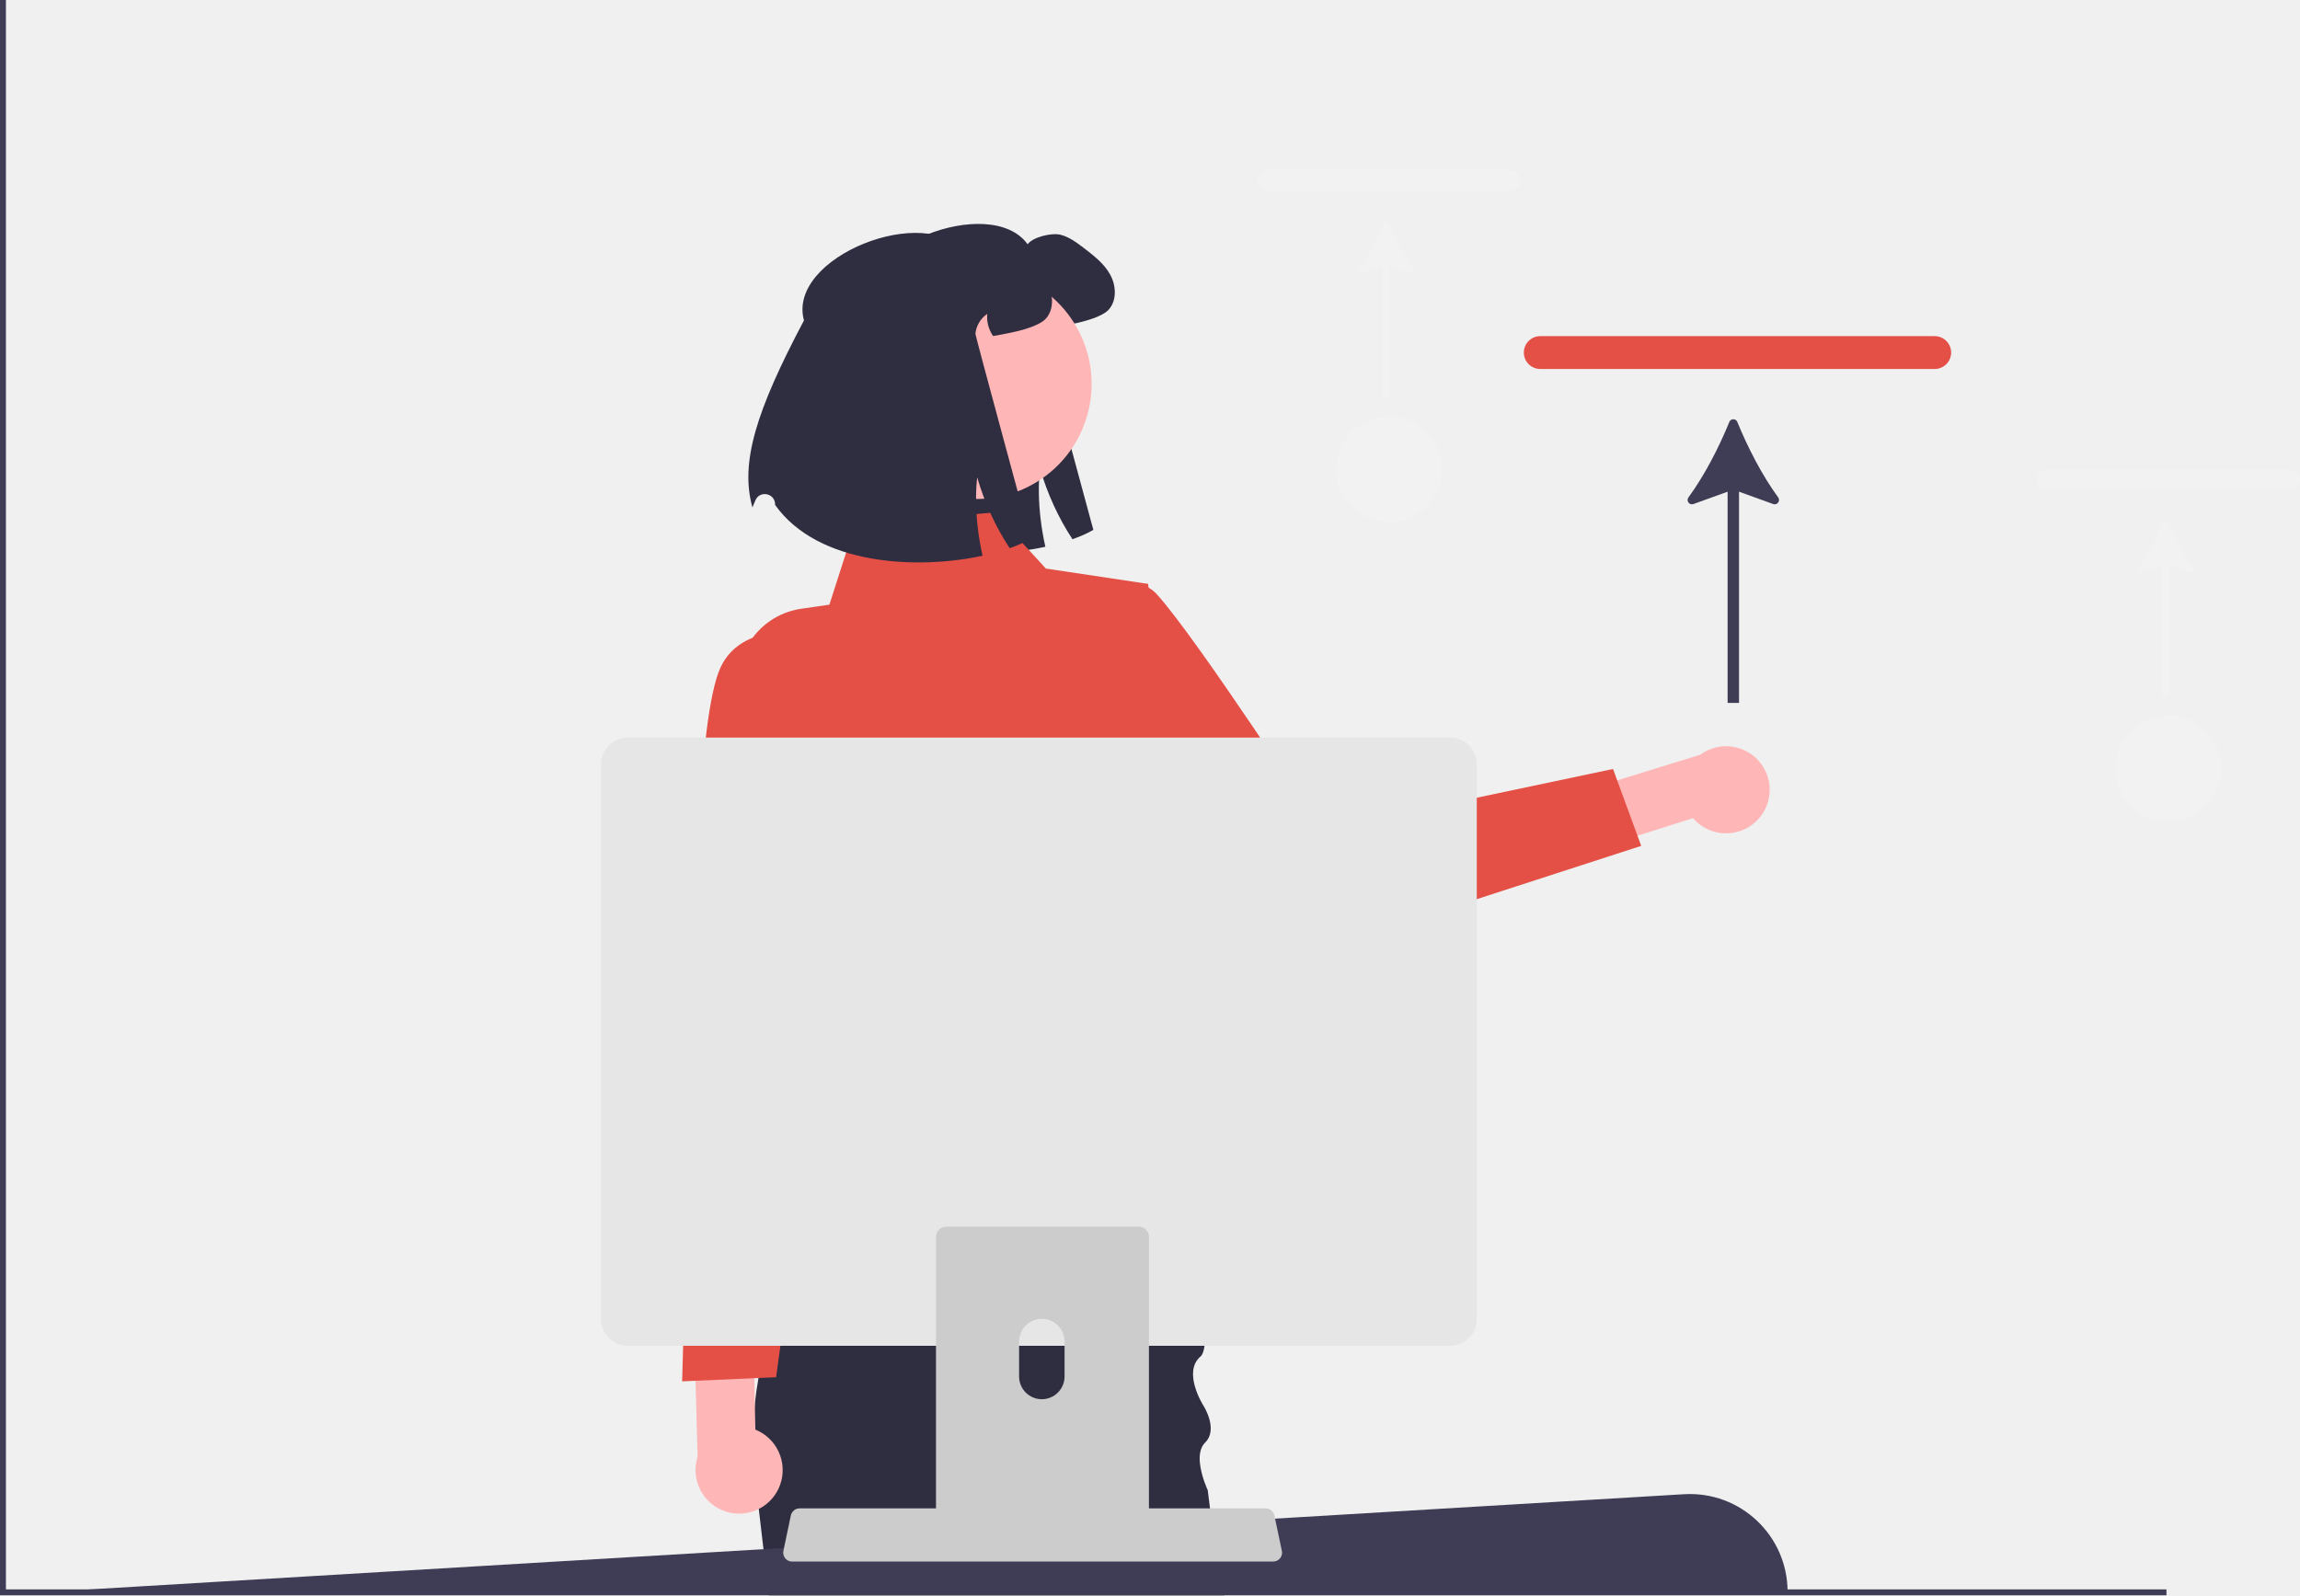
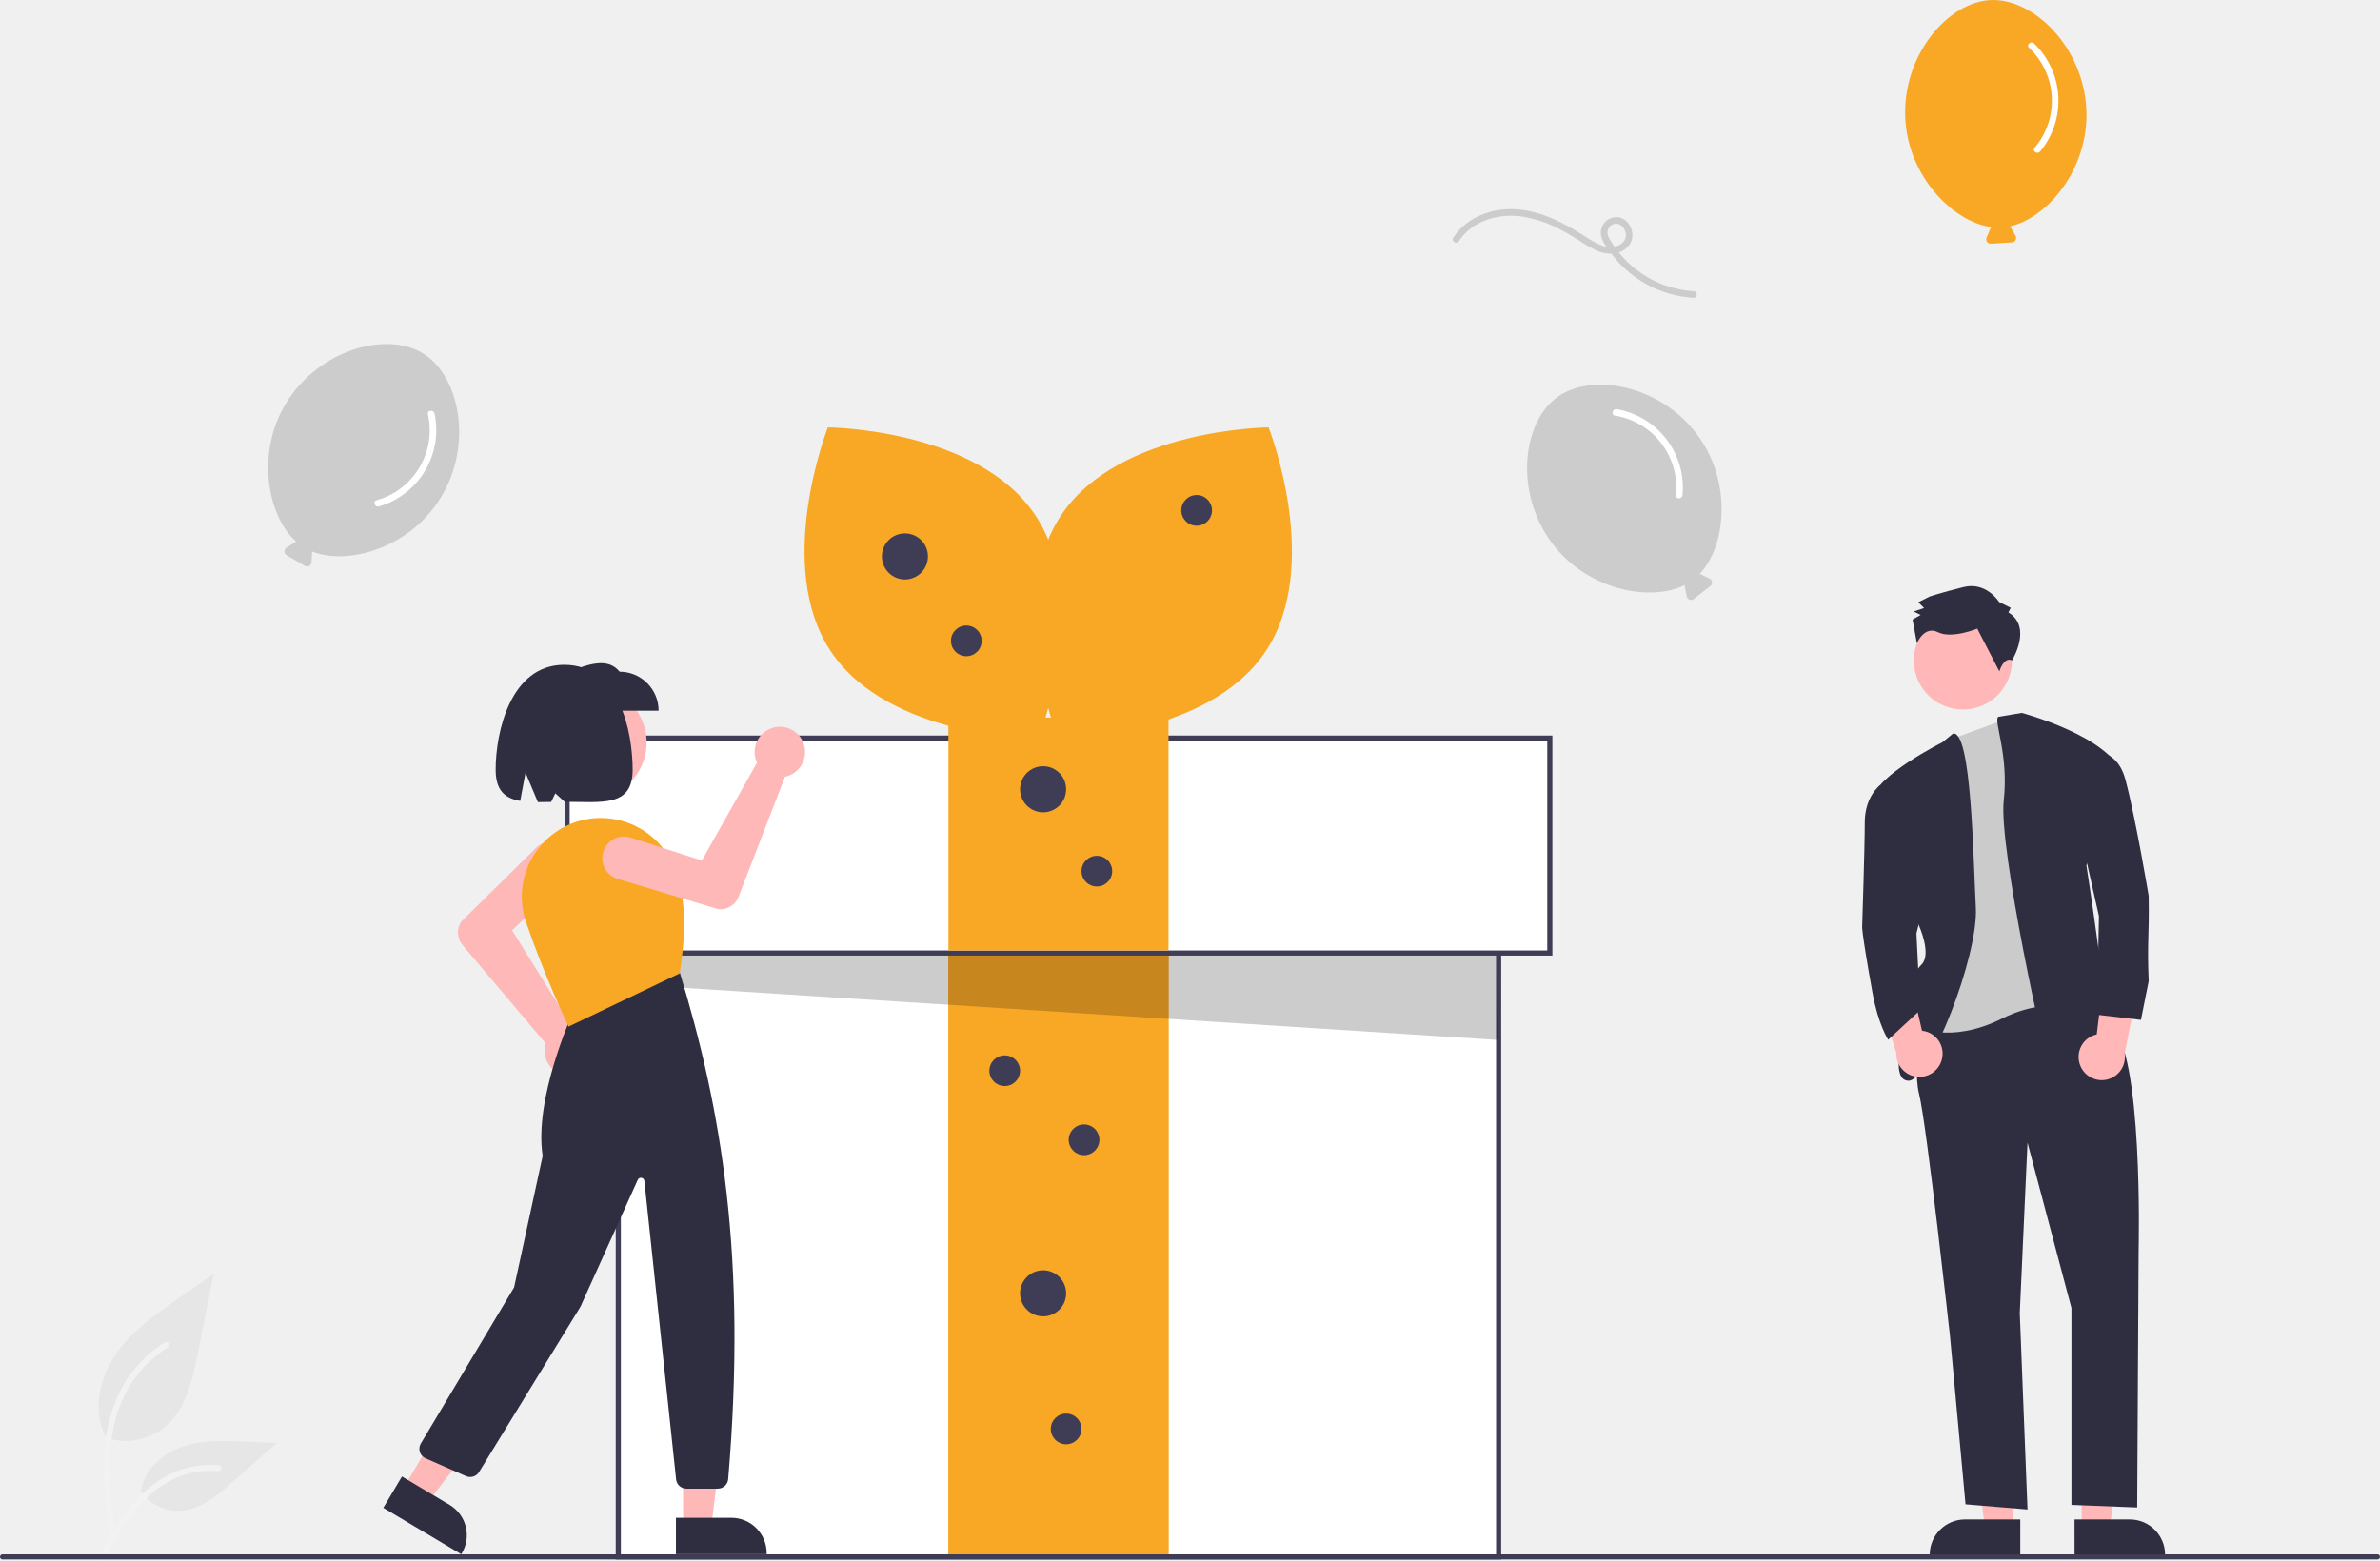
- <svg xmlns="http://www.w3.org/2000/svg" width="776.057" height="538.35" viewBox="0 0 776.057 538.35">
-   <path d="M292.462,105.107c-5.91-21.549,41.76-40.027,54.278-22.674,1.741-2.467,8.174-3.966,11.125-3.209,2.952,.757,5.434,2.649,7.856,4.48,3.33,2.558,6.781,5.207,8.824,8.885,2.059,3.663,2.376,8.658-.393,11.837-2.195,2.528-8.673,4.162-11.973,4.828-2.301,.469-4.238,.848-5.903,1.12-1.483-2.164-2.24-4.844-1.968-7.462-2.24,1.483-3.754,4.026-3.996,6.72-.045,.56,18.602,69.173,18.602,69.173-1.922,1.135-4.299,2.195-7.038,3.163-4.647-7.008-8.461-15.272-10.974-23.915-.575,5.343-.484,11.14,.212,17.028,.363,3.133,.908,6.282,1.604,9.43-22.159,4.783-55.489,3.209-69.99-17.134-.003-.084-.005-.168-.007-.253-.104-3.807-5.297-4.752-6.687-1.207-.352,.898-.676,1.674-.965,2.292-4.223-15.106,1.241-32.588,17.392-63.103Z" fill="#2f2e41" />
-   <path d="M593.672,275.988c-5.243,6.219-14.534,7.009-20.753,1.766-.602-.508-1.163-1.063-1.677-1.661l-69.98,22.165-10.89-17.849,83.309-25.717c6.536-4.822,15.744-3.433,20.566,3.103,4.035,5.469,3.797,12.991-.576,18.194Z" fill="#ffb6b6" />
-   <path d="M345.842,220.601s30.99-34.857,44.49-20.05c13.499,14.807,55.616,79.692,55.616,79.692l98.313-20.742,9.507,25.946-111.63,36.174c-8.392,2.719-17.589-.101-23.014-7.057l-73.282-93.963Z" fill="#e44f46" />
-   <path d="M413.15,538.35h-153.71l-.14-1.2-.09-.8-1.32-11.2-1.87-15.95-.72-6.13c-.05-.31-.1-.61-.14-.92-.63-3.99-.99-8-1.12-12-.19-5.5,.06-10.99,.65-16.41v-.03c.32-2.93,.73-5.83,1.24-8.7,.64-3.69,1.41-7.32,2.3-10.87,1.02-4.12,2.18-8.13,3.45-12,1.46-4.53,3.06-8.87,4.71-12.97,.18-.44,.36-.88,.53-1.31l.01-.01c8.7-21.21,18.58-35.7,18.58-35.7h111.98s5.18,22.73,7.75,41.5c.41,2.97,.75,5.83,1,8.49,.45,4.91,.58,9.13,.19,12-.24,1.78-.68,3.04-1.36,3.62-6.16,5.26,.89,16.42,.89,16.42,0,0,5.28,8.07,.68,12.61-.91,.9-1.43,2.06-1.68,3.36-.4,2.15-.05,4.65,.5,6.86,.55,2.22,1.31,4.15,1.73,5.14,.19,.44,.31,.69,.31,.69l.78,6.17,.76,5.94,1.29,10.2,.39,1.8,2.01,9.4,.17,.8,.25,1.2Z" fill="#2f2e41" />
-   <path d="M335.508,172.912l-46.998,4.186-8.662,26.956-9.44,1.367c-16.131,2.336-25.732,19.254-19.464,34.3l8.306,19.939s-12.2,37.658,2.784,53.481l6.377,69.688-14.384,45.941,168.133,5.427-28.639-57.625-.849-35.78s18.301-64.672,1.334-85.242l-6.62-58.51-34.49-5.173-17.387-18.954Z" fill="#e44f46" />
-   <circle cx="329.504" cy="129.561" r="38.825" transform="translate(128.8703 421.2885) rotate(-76.94666)" fill="#ffb6b6" />
-   <path d="M271.271,108.134c-5.91-21.549,41.76-40.027,54.278-22.674,1.741-2.467,8.174-3.966,11.125-3.209,2.952,.757,5.434,2.649,7.856,4.48,3.33,2.558,6.781,5.207,8.824,8.885,2.059,3.663,2.376,8.658-.393,11.837-2.195,2.528-8.673,4.162-11.973,4.828-2.301,.469-4.238,.848-5.903,1.12-1.483-2.164-2.24-4.844-1.968-7.462-2.24,1.483-3.754,4.026-3.996,6.72-.045,.56,18.602,69.173,18.602,69.173-1.922,1.135-4.299,2.195-7.038,3.163-4.647-7.008-8.461-15.272-10.974-23.915-.575,5.343-.484,11.14,.212,17.028,.363,3.133,.908,6.282,1.604,9.43-22.159,4.783-55.489,3.209-69.99-17.134-.003-.084-.005-.168-.007-.253-.104-3.807-5.297-4.752-6.687-1.207-.352,.898-.676,1.674-.965,2.292-4.223-15.106,1.241-32.588,17.392-63.103Z" fill="#2f2e41" />
-   <path d="M603.16,537.15H81.16l-81,1,568.062-33.914c18.949-1.131,34.938,13.931,34.938,32.914v0Z" fill="#3f3d56" />
-   <polygon points="731 536.35 731 538.35 0 538.35 0 0 2 0 2 536.35 731 536.35" fill="#3f3d56" />
-   <path d="M652.783,124.519h-133.052c-3.068,0-5.565-2.487-5.565-5.544s2.497-5.543,5.565-5.543h133.052c3.068,0,5.564,2.486,5.564,5.543s-2.495,5.544-5.564,5.544Z" fill="#e44f46" />
-   <path d="M586.206,142.4c-.497-1.226-2.215-1.225-2.712,0-3.469,8.552-8.408,18.129-13.78,25.448-.86,1.172,.326,2.738,1.692,2.243l11.515-4.166v71.284h3.855v-71.284l11.52,4.167c1.367,.494,2.552-1.071,1.692-2.243-5.372-7.319-10.311-16.897-13.783-25.449Z" fill="#3f3d56" />
-   <path d="M772.627,165.267h-82.03c-1.892,0-3.431-1.534-3.431-3.418s1.539-3.418,3.431-3.418h82.03c1.892,0,3.43,1.533,3.43,3.418s-1.538,3.418-3.43,3.418Z" fill="#f2f2f2" />
-   <path d="M731.581,176.291c-.307-.756-1.365-.756-1.672,0-2.139,5.272-5.184,11.177-8.496,15.689-.53,.722,.201,1.688,1.043,1.383l7.099-2.568v43.949h2.377v-43.949l7.102,2.569c.843,.305,1.574-.661,1.043-1.383-3.312-4.512-6.357-10.417-8.497-15.69Z" fill="#f2f2f2" />
-   <circle cx="731.625" cy="259.325" r="17.825" fill="#f2f2f2" />
-   <path d="M509.627,64.267h-82.03c-1.892,0-3.431-1.534-3.431-3.418s1.539-3.418,3.431-3.418h82.03c1.892,0,3.43,1.533,3.43,3.418s-1.538,3.418-3.43,3.418Z" fill="#f2f2f2" />
-   <path d="M468.581,75.291c-.307-.756-1.365-.756-1.672,0-2.139,5.272-5.184,11.177-8.496,15.689-.53,.722,.201,1.688,1.043,1.383l7.099-2.568v43.949h2.377v-43.949l7.102,2.569c.843,.305,1.574-.661,1.043-1.383-3.312-4.512-6.357-10.417-8.497-15.69Z" fill="#f2f2f2" />
-   <circle cx="468.625" cy="158.325" r="17.825" fill="#f2f2f2" />
-   <path d="M261.968,503.708c4.206-6.962,1.972-16.015-4.99-20.221-.674-.407-1.38-.76-2.111-1.055l-1.476-73.391-20.4-4.583,2.391,87.155c-2.469,7.738,1.803,16.012,9.542,18.481,6.475,2.066,13.522-.575,17.046-6.386Z" fill="#ffb6b6" />
-   <path d="M276.16,214.15s-25-6-33,11-8.681,90.976-8.681,90.976l-4.319,150.024,31.712-1.398,25.288-184.602-11-66Z" fill="#e44f46" />
-   <g>
-     <path d="M264.939,525.845c.563,.706,1.418,1.115,2.32,1.11h162.34c1.65-.002,2.986-1.341,2.984-2.991-0-.205-.022-.409-.064-.609l-2.52-11.97c-.212-.992-.912-1.809-1.86-2.17-.338-.133-.697-.2-1.06-.2h-157.31c-.363-0-.722,.068-1.06,.2-.948,.361-1.648,1.178-1.86,2.17l-2.52,11.97c-.182,.88,.042,1.794,.61,2.49Z" fill="#ccc" />
-     <path d="M202.789,257.885v187.26c.004,4.969,4.031,8.996,9,9H489.289c4.969-.004,8.996-4.031,9-9v-187.26c-.012-4.964-4.036-8.984-9-8.99H211.789c-4.964,.006-8.988,4.026-9,8.99Z" fill="#e6e6e6" />
-     <path d="M385.24,414.1c-.33-.11-.68-.16-1.03-.16h-64.92c-1.91,0-3.47,1.55-3.47,3.46v102.56h71.85v-102.56c0-1.51-.98-2.85-2.43-3.3Zm-26.04,50.44c-.02,4.24-3.47,7.66-7.71,7.64-4.21-.03-7.61-3.43-7.63-7.64v-11.9c.04-4.23,3.51-7.63,7.74-7.59,4.18,.04,7.56,3.42,7.6,7.59v11.9Z" fill="#ccc" />
-   </g>
+ <svg xmlns="http://www.w3.org/2000/svg" data-name="Layer 1" width="930" height="609.874" viewBox="0 0 930 609.874">
+   <path id="f5877e54-26d9-4110-bb17-7d90037dcb2b-150" data-name="Path 438" d="M176.062,706.849a24.215,24.215,0,0,0,23.383-4.119c8.19-6.874,10.758-18.196,12.847-28.682l6.18-31.017L205.533,651.94c-9.305,6.406-18.818,13.019-25.26,22.298s-9.252,21.947-4.078,31.988" transform="translate(-135 -145.0632)" fill="#e6e6e6" />
+   <path id="af7e5462-cb8c-4c3a-a84b-026a28a01614-151" data-name="Path 439" d="M178.06,746.559c-1.628-11.864-3.304-23.881-2.159-35.872,1.015-10.649,4.264-21.049,10.878-29.579A49.206,49.206,0,0,1,199.404,669.668c1.262-.796,2.424,1.204,1.167,1.997a46.779,46.779,0,0,0-18.504,22.326c-4.029,10.246-4.675,21.416-3.982,32.3.419,6.582,1.311,13.121,2.206,19.653a1.198,1.198,0,0,1-.808,1.423,1.163,1.163,0,0,1-1.423-.808Z" transform="translate(-135 -145.0632)" fill="#f2f2f2" />
+   <path id="b74da307-8ad0-4d1b-99e4-dedad26aca71-152" data-name="Path 442" d="M189.781,727.523a17.825,17.825,0,0,0,15.531,8.019c7.864-.373,14.418-5.86,20.317-11.07l17.452-15.409-11.55-.553c-8.306-.398-16.827-.771-24.738,1.793s-15.208,8.726-16.654,16.915" transform="translate(-135 -145.0632)" fill="#e6e6e6" />
+   <path id="eea67ff0-2845-4236-af55-5d249be779f1-153" data-name="Path 443" d="M173.457,753.379c7.84-13.871,16.932-29.288,33.181-34.216a37.026,37.026,0,0,1,13.955-1.441c1.482.128,1.112,2.412-.367,2.285a34.398,34.398,0,0,0-22.272,5.892c-6.28,4.275-11.17,10.218-15.308,16.519-2.535,3.861-4.806,7.884-7.076,11.903C174.845,755.606,172.723,754.678,173.457,753.379Z" transform="translate(-135 -145.0632)" fill="#f2f2f2" />
+   <rect x="241.602" y="315.468" width="344" height="293" fill="#fff" />
+   <path d="M721.602,754.531h-346v-295h346Zm-344-2h342v-291h-342Z" transform="translate(-135 -145.0632)" fill="#3f3d56" />
+   <rect x="370.602" y="372.468" width="86" height="236" fill="#f9a826" />
+   <rect x="370.602" y="372.468" width="86" height="236" fill="#f9a826" />
+   <polygon points="242.602 336.968 242.602 384.506 585.602 406.468 584.591 347.81 242.602 336.968" opacity="0.2" />
+   <rect x="221.602" y="288.468" width="384" height="84" fill="#fff" />
+   <path d="M741.602,518.531h-386v-86h386Zm-384-2h382v-82h-382Z" transform="translate(-135 -145.0632)" fill="#3f3d56" />
+   <rect x="370.602" y="280.468" width="86" height="91" fill="#f9a826" />
+   <path d="M539.394,346.188c22.701,33.652,1.312,87.775,1.312,87.775s-58.195-.436-80.897-34.088-1.312-87.775-1.312-87.775S516.693,312.536,539.394,346.188Z" transform="translate(-135 -145.0632)" fill="#f9a826" />
+   <path d="M549.81,346.188c-22.701,33.652-1.312,87.775-1.312,87.775s58.195-.436,80.897-34.088,1.312-87.775,1.312-87.775S572.512,312.536,549.81,346.188Z" transform="translate(-135 -145.0632)" fill="#f9a826" />
+   <circle cx="353.602" cy="217.468" r="9" fill="#3f3d56" />
+   <circle cx="407.602" cy="308.468" r="9" fill="#3f3d56" />
+   <circle cx="407.602" cy="505.468" r="9" fill="#3f3d56" />
+   <circle cx="377.602" cy="250.468" r="6" fill="#3f3d56" />
+   <circle cx="467.602" cy="199.468" r="6" fill="#3f3d56" />
+   <circle cx="428.602" cy="340.468" r="6" fill="#3f3d56" />
+   <circle cx="392.602" cy="418.468" r="6" fill="#3f3d56" />
+   <circle cx="423.602" cy="445.468" r="6" fill="#3f3d56" />
+   <circle cx="416.602" cy="558.468" r="6" fill="#3f3d56" />
+   <polygon points="786.636 597.422 775.663 597.421 770.442 555.095 786.638 555.096 786.636 597.422" fill="#ffb7b7" />
+   <path d="M924.434,753.122l-35.383-.001v-.448a13.773,13.773,0,0,1,13.772-13.772h.001l21.611.001Z" transform="translate(-135 -145.0632)" fill="#2f2e41" />
+   <polygon points="813.437 597.422 824.411 597.421 829.631 555.095 813.435 555.096 813.437 597.422" fill="#ffb7b7" />
+   <path d="M945.638,738.902l21.611-.001h.001a13.773,13.773,0,0,1,13.772,13.772v.448l-35.383.001Z" transform="translate(-135 -145.0632)" fill="#2f2e41" />
+   <circle cx="902.021" cy="403.187" r="19.18" transform="translate(4.5896 886.5343) rotate(-63.5798)" fill="#ffb7b7" />
+   <path d="M887.898,535.13s-6.057,25.236-3.028,37.35,12.113,94.889,12.113,94.889l6.057,65.615,24.227,2.019-3.028-76.719,3.028-66.624L944.427,656.265v76.947l25.694,1.009.552-100.165s2.019-78.737-11.104-88.832-15.142-12.113-15.142-12.113Z" transform="translate(-135 -145.0632)" fill="#2f2e41" />
+   <path d="M924.471,424.09l22.985,12.113,3.028,104.983s-13.123-8.076-33.312,2.019-33.312,3.028-33.312,3.028l12.113-45.425-5.047-60.567,7.219-6.552Z" transform="translate(-135 -145.0632)" fill="#cbcbcb" />
+   <path d="M898.147,431.779l-4.193,3.416s-26.246,13.123-27.255,22.208l18.17,49.463s5.047,11.104,1.009,15.142-8.076,14.132-7.066,19.18-6.057,26.246,2.019,26.246,27.255-48.454,26.246-67.633S905.369,430.382,898.147,431.779Z" transform="translate(-135 -145.0632)" fill="#2f2e41" />
+   <path d="M915.793,425.228l9.246-1.539s34.321,9.085,39.369,24.227l-14.132,35.331s10.095,64.605,7.066,64.605H954.313s8.076,6.057,3.028,8.076-17.161,18.17-20.189,11.104-21.199-90.851-19.18-109.021S914,427.131,915.793,425.228Z" transform="translate(-135 -145.0632)" fill="#2f2e41" />
+   <path d="M919.805,384.407l.898-1.808-4.52-2.246s-4.986-8.113-14.009-5.833-13.083,3.645-13.083,3.645l-4.509,2.269,2.263,2.251-4.06,1.365,2.712,1.347-3.156,1.814,1.699,9.298s2.821-7.052,8.245-4.357,15.346-1.393,15.346-1.393l8.62,16.682s1.778-5.848,4.949-4.288C921.201,403.151,929.3,390.252,919.805,384.407Z" transform="translate(-135 -145.0632)" fill="#2f2e41" />
+   <path d="M947.882,561.54A9.001,9.001,0,0,1,954.316,549.33l3.886-31.748L970.863,528.35l-5.631,28.498a9.049,9.049,0,0,1-17.349,4.693Z" transform="translate(-135 -145.0632)" fill="#ffb7b7" />
+   <path d="M893.729,559.356a9.001,9.001,0,0,0-7.692-11.459L878.807,516.739,867.359,528.789,875.98,556.529a9.049,9.049,0,0,0,17.749,2.826Z" transform="translate(-135 -145.0632)" fill="#ffb7b7" />
+   <path d="M948.37,439.69s13.123-5.047,17.161,10.095,9.085,45.425,9.085,45.425c.251,16.84-.644,16.84,0,33.312l-3.028,15.142-17.161-2.019.748-38.546-8.824-39.182Z" transform="translate(-135 -145.0632)" fill="#2f2e41" />
+   <path d="M875.784,451.346l-6.222.666s-5.891,4.382-5.891,14.476-1.009,40.378-1.009,40.378-.573.709,4.038,26.246c2.247,12.447,6.13,18.321,6.13,18.321l12.531-11.636L883.86,509.894l4.038-16.151Z" transform="translate(-135 -145.0632)" fill="#2f2e41" />
+   <path d="M1064,754.531H136a1,1,0,0,1,0-2h928a1,1,0,0,1,0,2Z" transform="translate(-135 -145.0632)" fill="#3f3d56" />
+   <circle cx="230.649" cy="290.205" r="22.028" fill="#ffb8b8" />
+   <path d="M357.696,565.61q-.416,0-.836-.037a9.868,9.868,0,0,1-8.856-11.763,9.239,9.239,0,0,1,.242-.938l-32.511-38.451a7.663,7.663,0,0,1-.533-9.134l.059-.072,29.264-28.855a8.459,8.459,0,0,1,11.878,12.047q-.055.054-.111.108l-21.195,20.15L358.299,545.905a9.39,9.39,0,0,1,1.309.161,9.868,9.868,0,0,1-1.913,19.544Z" transform="translate(-135 -145.0632)" fill="#ffb8b8" />
+   <polygon points="266.928 596.776 277.924 596.776 283.154 554.366 266.926 554.367 266.928 596.776" fill="#ffb8b8" />
+   <path d="M399.124,738.25l21.654-.001h.001a13.799,13.799,0,0,1,13.8,13.799v.449l-35.453.001Z" transform="translate(-135 -145.0632)" fill="#2f2e41" />
+   <polygon points="157.641 581.575 167.089 587.2 193.281 553.436 179.338 545.134 157.641 581.575" fill="#ffb8b8" />
+   <path d="M292.068,722.118l18.605,11.078.001 0a13.799,13.799,0,0,1,4.797,18.916l-0.0 0-.229.385L284.779,734.361Z" transform="translate(-135 -145.0632)" fill="#2f2e41" />
+   <path d="M415.518,726.86H403.206a4.029,4.029,0,0,1-4.013-3.609l-12.413-116.678a1.346,1.346,0,0,0-2.564-.412l-22.393,49.584-39.645,64.646a4.055,4.055,0,0,1-5.066,1.584l-15.838-6.968a4.037,4.037,0,0,1-1.839-5.765l36.444-61.023,11.177-51.415c-3.515-22.297,11.555-55.447,11.708-55.78l.075-.162,41.512-16.225.208.255c16.371,53.724,26.347,111.54,18.981,198.272A4.063,4.063,0,0,1,415.518,726.86Z" transform="translate(-135 -145.0632)" fill="#2f2e41" />
+   <path d="M357.168,546.294l-.193-.406c-.092-.194-9.323-19.663-16.438-40.47a30.691,30.691,0,0,1,2.128-24.596,31.026,31.026,0,0,1,19.785-15.214h0a31.064,31.064,0,0,1,36.055,18.604c5.644,14.114,3.845,29.179,2.152,41.027l-.034.237-.216.103Z" transform="translate(-135 -145.0632)" fill="#f9a826" />
+   <path d="M392.357,422.825H357.379V407.579c7.677-3.05,15.19-5.644,19.731,0a15.247,15.247,0,0,1,15.247,15.247Z" transform="translate(-135 -145.0632)" fill="#2f2e41" />
+   <path d="M355.443,404.888c-20.91,0-26.763,26.21-26.763,40.997,0,8.246,3.729,11.196,9.59,12.194l2.07-11.038,4.847,11.513c1.646.008,3.375-.024,5.168-.057l1.643-3.384,3.665,3.323c14.679.022,26.542,2.162,26.542-12.551C382.205,431.098,377.072,404.888,355.443,404.888Z" transform="translate(-135 -145.0632)" fill="#2f2e41" />
+   <path d="M448.387,434.222q.199.365.369.751a9.868,9.868,0,0,1-6.077,13.412,9.242,9.242,0,0,1-.939.237l-18.157,46.966a7.663,7.663,0,0,1-7.76,4.847l-.091-.017-39.353-11.847a8.459,8.459,0,0,1,4.878-16.2q.074.022.147.046l27.844,8.94,21.557-38.217a9.387,9.387,0,0,1-.486-1.226,9.868,9.868,0,0,1,18.069-7.692Z" transform="translate(-135 -145.0632)" fill="#ffb8b8" />
+   <path d="M798.219,314.932c-14.711-19.687-41.636-24.438-55.016-14.441s-16.453,37.166-1.742,56.853c13.617,18.223,38.288,23.193,51.876,16.366a1.706,1.706,0,0,0-.008.647l.766,3.787a1.728,1.728,0,0,0,2.758,1.019l6.487-5.068a1.728,1.728,0,0,0-.321-2.923l-3.49-1.66a1.71,1.71,0,0,0-.384-.121C809.62,358.319,811.865,333.194,798.219,314.932Z" transform="translate(-135 -145.0632)" fill="#ccc" />
+   <path d="M766.04,307.499a28.432,28.432,0,0,1,23.812,31.085c-.158,1.66,2.435,1.649,2.592,0a31.088,31.088,0,0,0-25.715-33.584C765.097,304.722,764.396,307.219,766.04,307.499Z" transform="translate(-135 -145.0632)" fill="#fff" />
+   <path d="M307.198,339.624c12.862-20.942,7.332-47.719-6.9-56.459s-40.615-1.563-53.476,19.379c-11.905,19.385-7.412,44.147,3.952,54.253a1.707,1.707,0,0,0-.604.232l-3.237,2.111a1.728,1.728,0,0,0,.071,2.939l7.106,4.157a1.728,1.728,0,0,0,2.597-1.378l.253-3.856a1.71,1.71,0,0,0-.03-.401C271.089,366.244,295.267,359.051,307.198,339.624Z" transform="translate(-135 -145.0632)" fill="#ccc" />
+   <path d="M302.22,306.975a28.432,28.432,0,0,1-20.092,33.609c-1.601.466-.633,2.872.957,2.409a31.088,31.088,0,0,0,21.712-36.301C304.452,305.073,301.873,305.344,302.22,306.975Z" transform="translate(-135 -145.0632)" fill="#fff" />
+   <path d="M950.265,187.99c-1.075-24.553-20.654-43.638-37.34-42.907s-34.521,21.454-33.446,46.007c.995,22.727,18.588,40.723,33.662,42.73a1.706,1.706,0,0,0-.371.53l-1.499,3.562a1.728,1.728,0,0,0,1.705,2.395l8.215-.537a1.728,1.728,0,0,0,1.38-2.596l-1.95-3.336a1.71,1.71,0,0,0-.249-.316C935.262,230.267,951.262,210.767,950.265,187.99Z" transform="translate(-135 -145.0632)" fill="#f9a826" />
+   <path d="M927.854,163.732a28.432,28.432,0,0,1,2.181,39.096c-1.065,1.283,1.084,2.734,2.142,1.459a31.088,31.088,0,0,0-2.347-42.234C928.638,160.906,926.652,162.575,927.854,163.732Z" transform="translate(-135 -145.0632)" fill="#fff" />
+   <path d="M796.775,258.872a40.784,40.784,0,0,1-31.9-18.896c-.966-1.544-2.226-3.24-1.558-5.141a3.38,3.38,0,0,1,3.502-2.339c1.971.24,3.243,2.168,3.486,4.016.275,2.096-1.203,3.741-3.029,4.52-4.461,1.903-8.962-1.038-12.595-3.385-8.28-5.348-17.387-10.184-27.42-10.794-9.283-.564-19.237,3.076-24.4,11.126-.903,1.408,1.339,2.71,2.238,1.308,5.121-7.983,15.472-10.851,24.473-9.617a47.576,47.576,0,0,1,15.313,5.199c2.474,1.284,4.873,2.707,7.224,4.203a46.096,46.096,0,0,0,7.085,4.062c4.132,1.697,9.601,1.565,12.487-2.343,2.692-3.645.612-9.715-3.892-10.739a6.085,6.085,0,0,0-7.128,7.239c.449,2.147,2.066,4.248,3.317,6.002a43.379,43.379,0,0,0,32.795,18.17c1.667.082,1.663-2.51,0-2.592Z" transform="translate(-135 -145.0632)" fill="#ccc" />
</svg>
